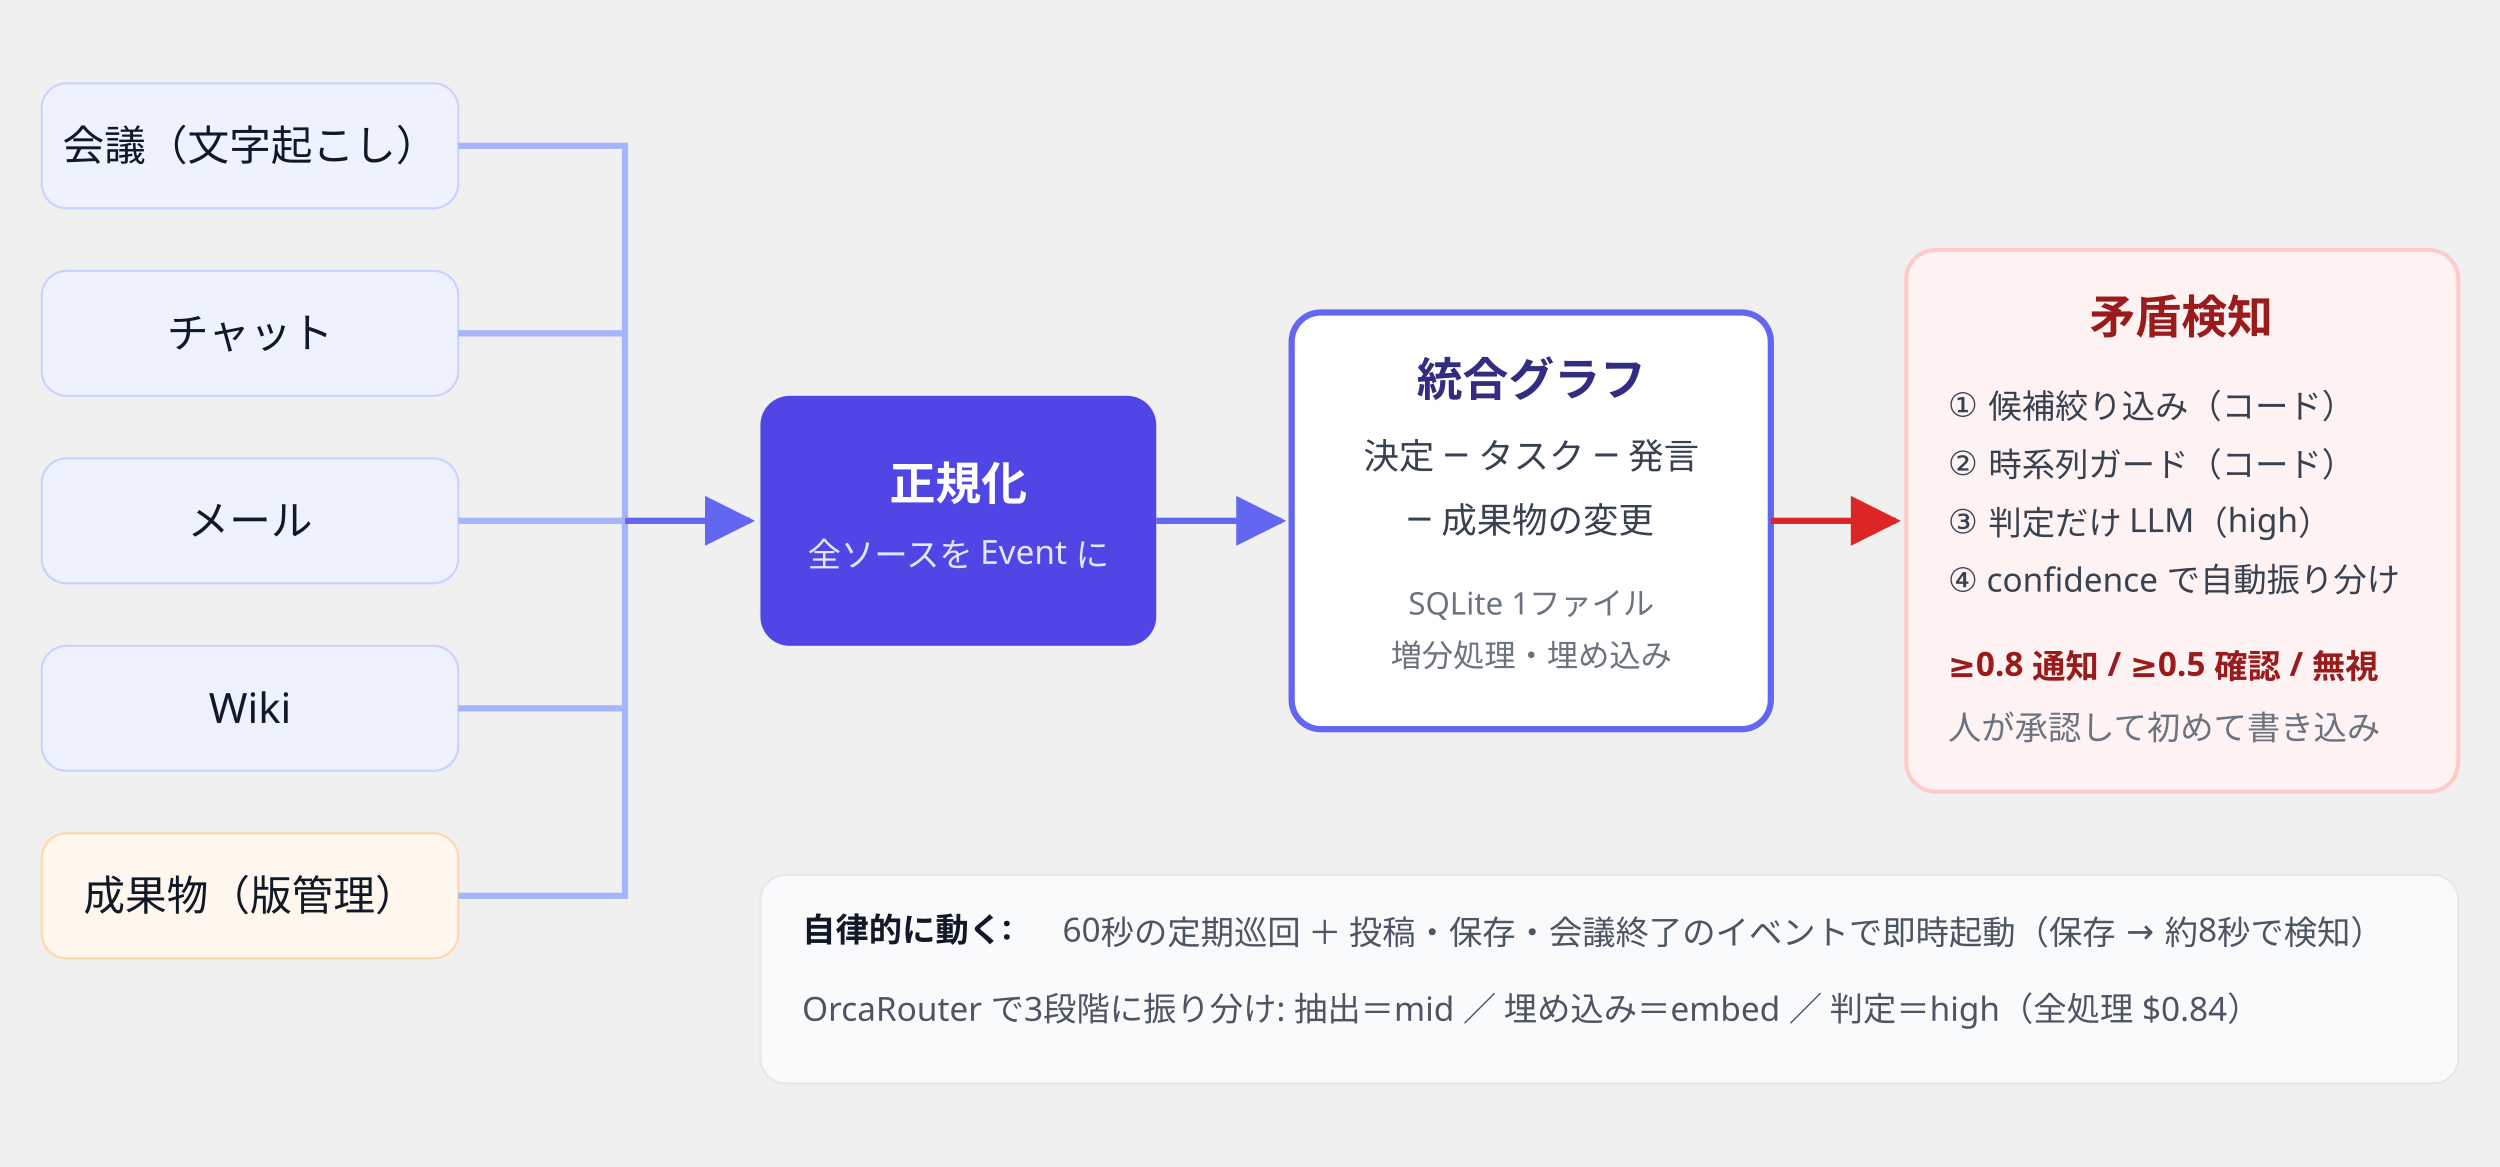
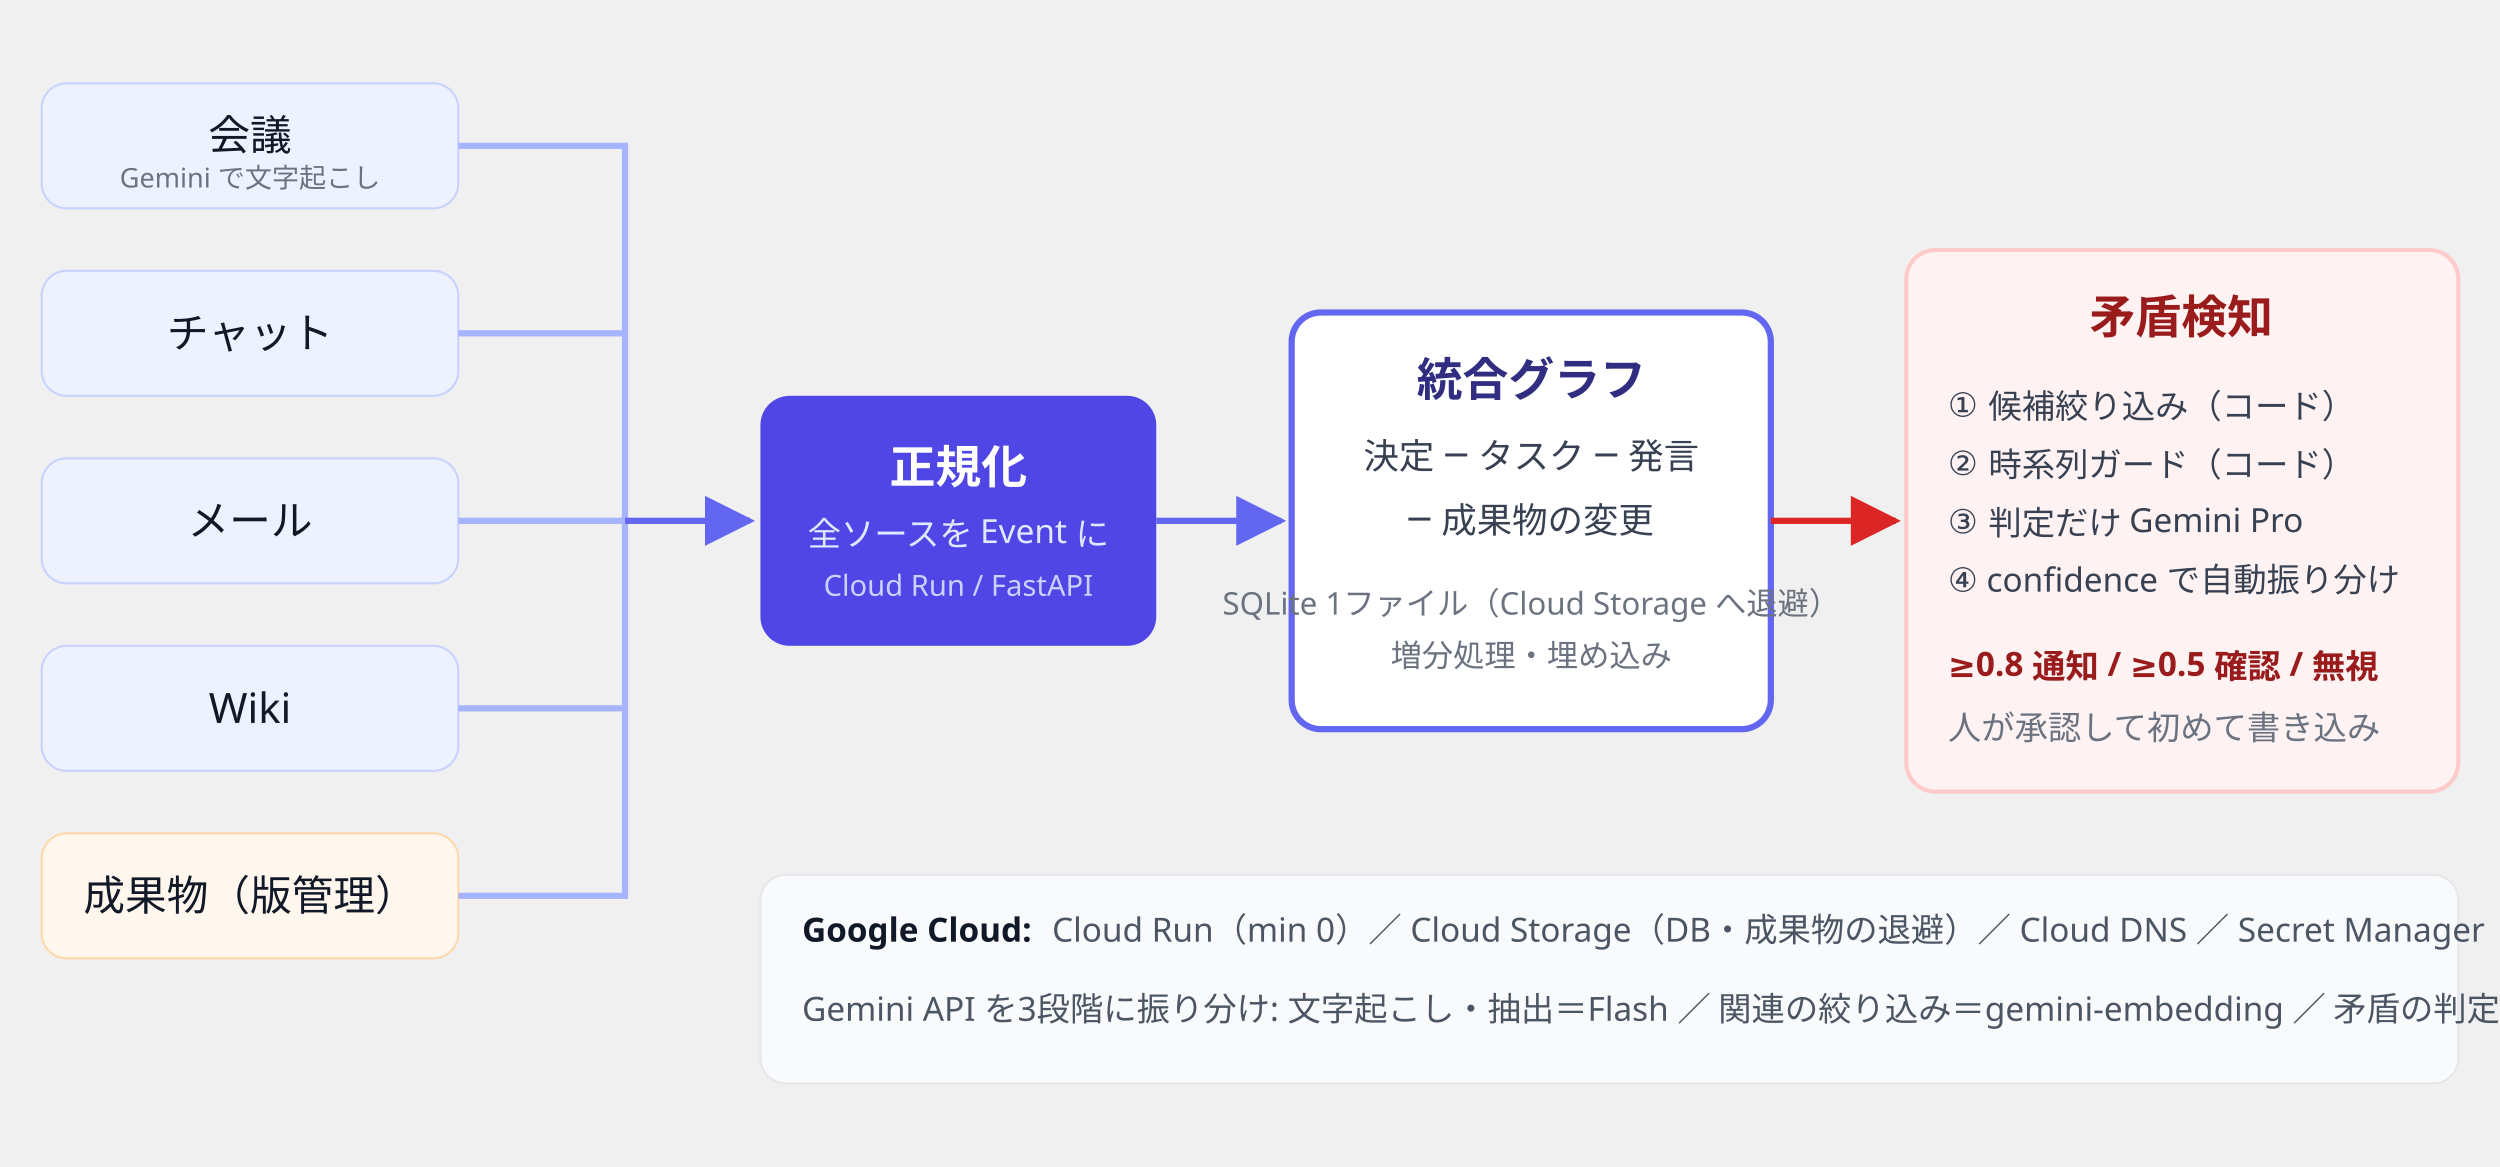
<svg xmlns="http://www.w3.org/2000/svg" viewBox="0 0 1200 560" font-family="Hiragino Sans, Noto Sans JP, sans-serif">
  <defs>
    <marker id="ar" viewBox="0 0 10 10" refX="9" refY="5" markerWidth="8" markerHeight="8" orient="auto-start-reverse">
      <path d="M0 0L10 5L0 10z" fill="#6366f1" />
    </marker>
    <marker id="arr" viewBox="0 0 10 10" refX="9" refY="5" markerWidth="8" markerHeight="8" orient="auto-start-reverse">
      <path d="M0 0L10 5L0 10z" fill="#dc2626" />
    </marker>
  </defs>
  <g font-size="20" fill="#111827">
    <rect x="20" y="40" width="200" height="60" rx="12" fill="#eef2ff" stroke="#c7d2fe" />
-     <text x="120" y="77" text-anchor="middle">会議（文字起こし）</text>
+     <text x="120" y="72" text-anchor="middle">会議</text>
+     <text x="120" y="90" text-anchor="middle" font-size="13" fill="#6b7280">Gemini で文字起こし</text>
    <rect x="20" y="130" width="200" height="60" rx="12" fill="#eef2ff" stroke="#c7d2fe" />
    <text x="120" y="167" text-anchor="middle">チャット</text>
    <rect x="20" y="220" width="200" height="60" rx="12" fill="#eef2ff" stroke="#c7d2fe" />
    <text x="120" y="257" text-anchor="middle">メール</text>
    <rect x="20" y="310" width="200" height="60" rx="12" fill="#eef2ff" stroke="#c7d2fe" />
    <text x="120" y="347" text-anchor="middle">Wiki</text>
    <rect x="20" y="400" width="200" height="60" rx="12" fill="#fff7ed" stroke="#fed7aa" />
    <text x="120" y="437" text-anchor="middle">成果物（版管理）</text>
  </g>
  <g>
    <path d="M220 70 H300 V250 M220 160 H300 M220 250 H300 M220 340 H300 V250 M220 430 H300 V250" fill="none" stroke="#a5b4fc" stroke-width="3" />
    <line x1="300" y1="250" x2="360" y2="250" stroke="#6366f1" stroke-width="3" marker-end="url(#ar)" />
    <rect x="365" y="190" width="190" height="120" rx="14" fill="#4f46e5" />
-     <text x="460" y="240" text-anchor="middle" fill="#fff" font-size="22" font-weight="700">正規化</text>
-     <text x="460" y="272" text-anchor="middle" fill="#e0e7ff" font-size="16">全ソースを Event に</text>
+     <text x="460" y="232" text-anchor="middle" fill="#fff" font-size="22" font-weight="700">正規化</text>
+     <text x="460" y="262" text-anchor="middle" fill="#e0e7ff" font-size="16">全ソースを Event に</text>
+     <text x="460" y="286" text-anchor="middle" fill="#c7d2fe" font-size="14">Cloud Run / FastAPI</text>
    <line x1="555" y1="250" x2="615" y2="250" stroke="#6366f1" stroke-width="3" marker-end="url(#ar)" />
    <rect x="620" y="150" width="230" height="200" rx="14" fill="#fff" stroke="#6366f1" stroke-width="3" />
    <text x="735" y="190" text-anchor="middle" font-size="22" font-weight="700" fill="#312e81">統合グラフ</text>
    <text x="735" y="225" text-anchor="middle" font-size="17" fill="#374151">決定 ─ タスク ─ 発言</text>
    <text x="735" y="255" text-anchor="middle" font-size="17" fill="#374151">─ 成果物の変更</text>
-     <text x="735" y="295" text-anchor="middle" font-size="15" fill="#6b7280">SQLite 1ファイル</text>
+     <text x="735" y="295" text-anchor="middle" font-size="15" fill="#6b7280">SQLite 1ファイル（Cloud Storage へ退避）</text>
    <text x="735" y="320" text-anchor="middle" font-size="15" fill="#6b7280">増分処理・埋め込み</text>
  </g>
  <g>
    <line x1="850" y1="250" x2="910" y2="250" stroke="#dc2626" stroke-width="3" marker-end="url(#arr)" />
    <rect x="915" y="120" width="265" height="260" rx="14" fill="#fef2f2" stroke="#fecaca" stroke-width="2" />
    <text x="1047" y="160" text-anchor="middle" font-size="22" font-weight="700" fill="#991b1b">矛盾検知</text>
    <g font-size="16" fill="#374151">
      <text x="935" y="200">① 候補絞り込み（コード）</text>
      <text x="935" y="228">② 時系列ガード（コード）</text>
-       <text x="935" y="256">③ 判定だけ LLM（high）</text>
+       <text x="935" y="256">③ 判定だけ Gemini Pro</text>
      <text x="935" y="284">④ confidence で自動振り分け</text>
      <text x="935" y="325" fill="#991b1b" font-weight="700">≥0.8 通知 / ≥0.5 確認 / 無視</text>
      <text x="935" y="355" fill="#6b7280">人が承認して初めて書き込み</text>
    </g>
  </g>
  <g font-size="16" fill="#4b5563">
    <rect x="365" y="420" width="815" height="100" rx="12" fill="#f9fafb" stroke="#e5e7eb" />
-     <text x="385" y="452" font-weight="700" fill="#111827">自律的に動く: </text>
-     <text x="510" y="452">60秒の定期巡回 ＋ 投稿・保存・会議終了のイベントで即時起動（保存 → 約8秒で検知）</text>
-     <text x="385" y="490">OrcaRouter で3段階に振り分け: 抽出＝mid ／ 埋め込み＝embed ／ 判定＝high（全処理 $0.84）</text>
+     <text x="385" y="452" font-weight="700" fill="#111827">Google Cloud: </text>
+     <text x="505" y="452">Cloud Run（min 0）／ Cloud Storage（DB・成果物の退避）／ Cloud DNS ／ Secret Manager　自律起動: 定期巡回＋保存・投稿・会議終了で即時（保存 → 約8秒）</text>
+     <text x="385" y="490">Gemini API を3段階に振り分け: 文字起こし・抽出＝Flash ／ 関連の絞り込み＝gemini-embedding ／ 矛盾の判定＝Pro</text>
  </g>
</svg>
